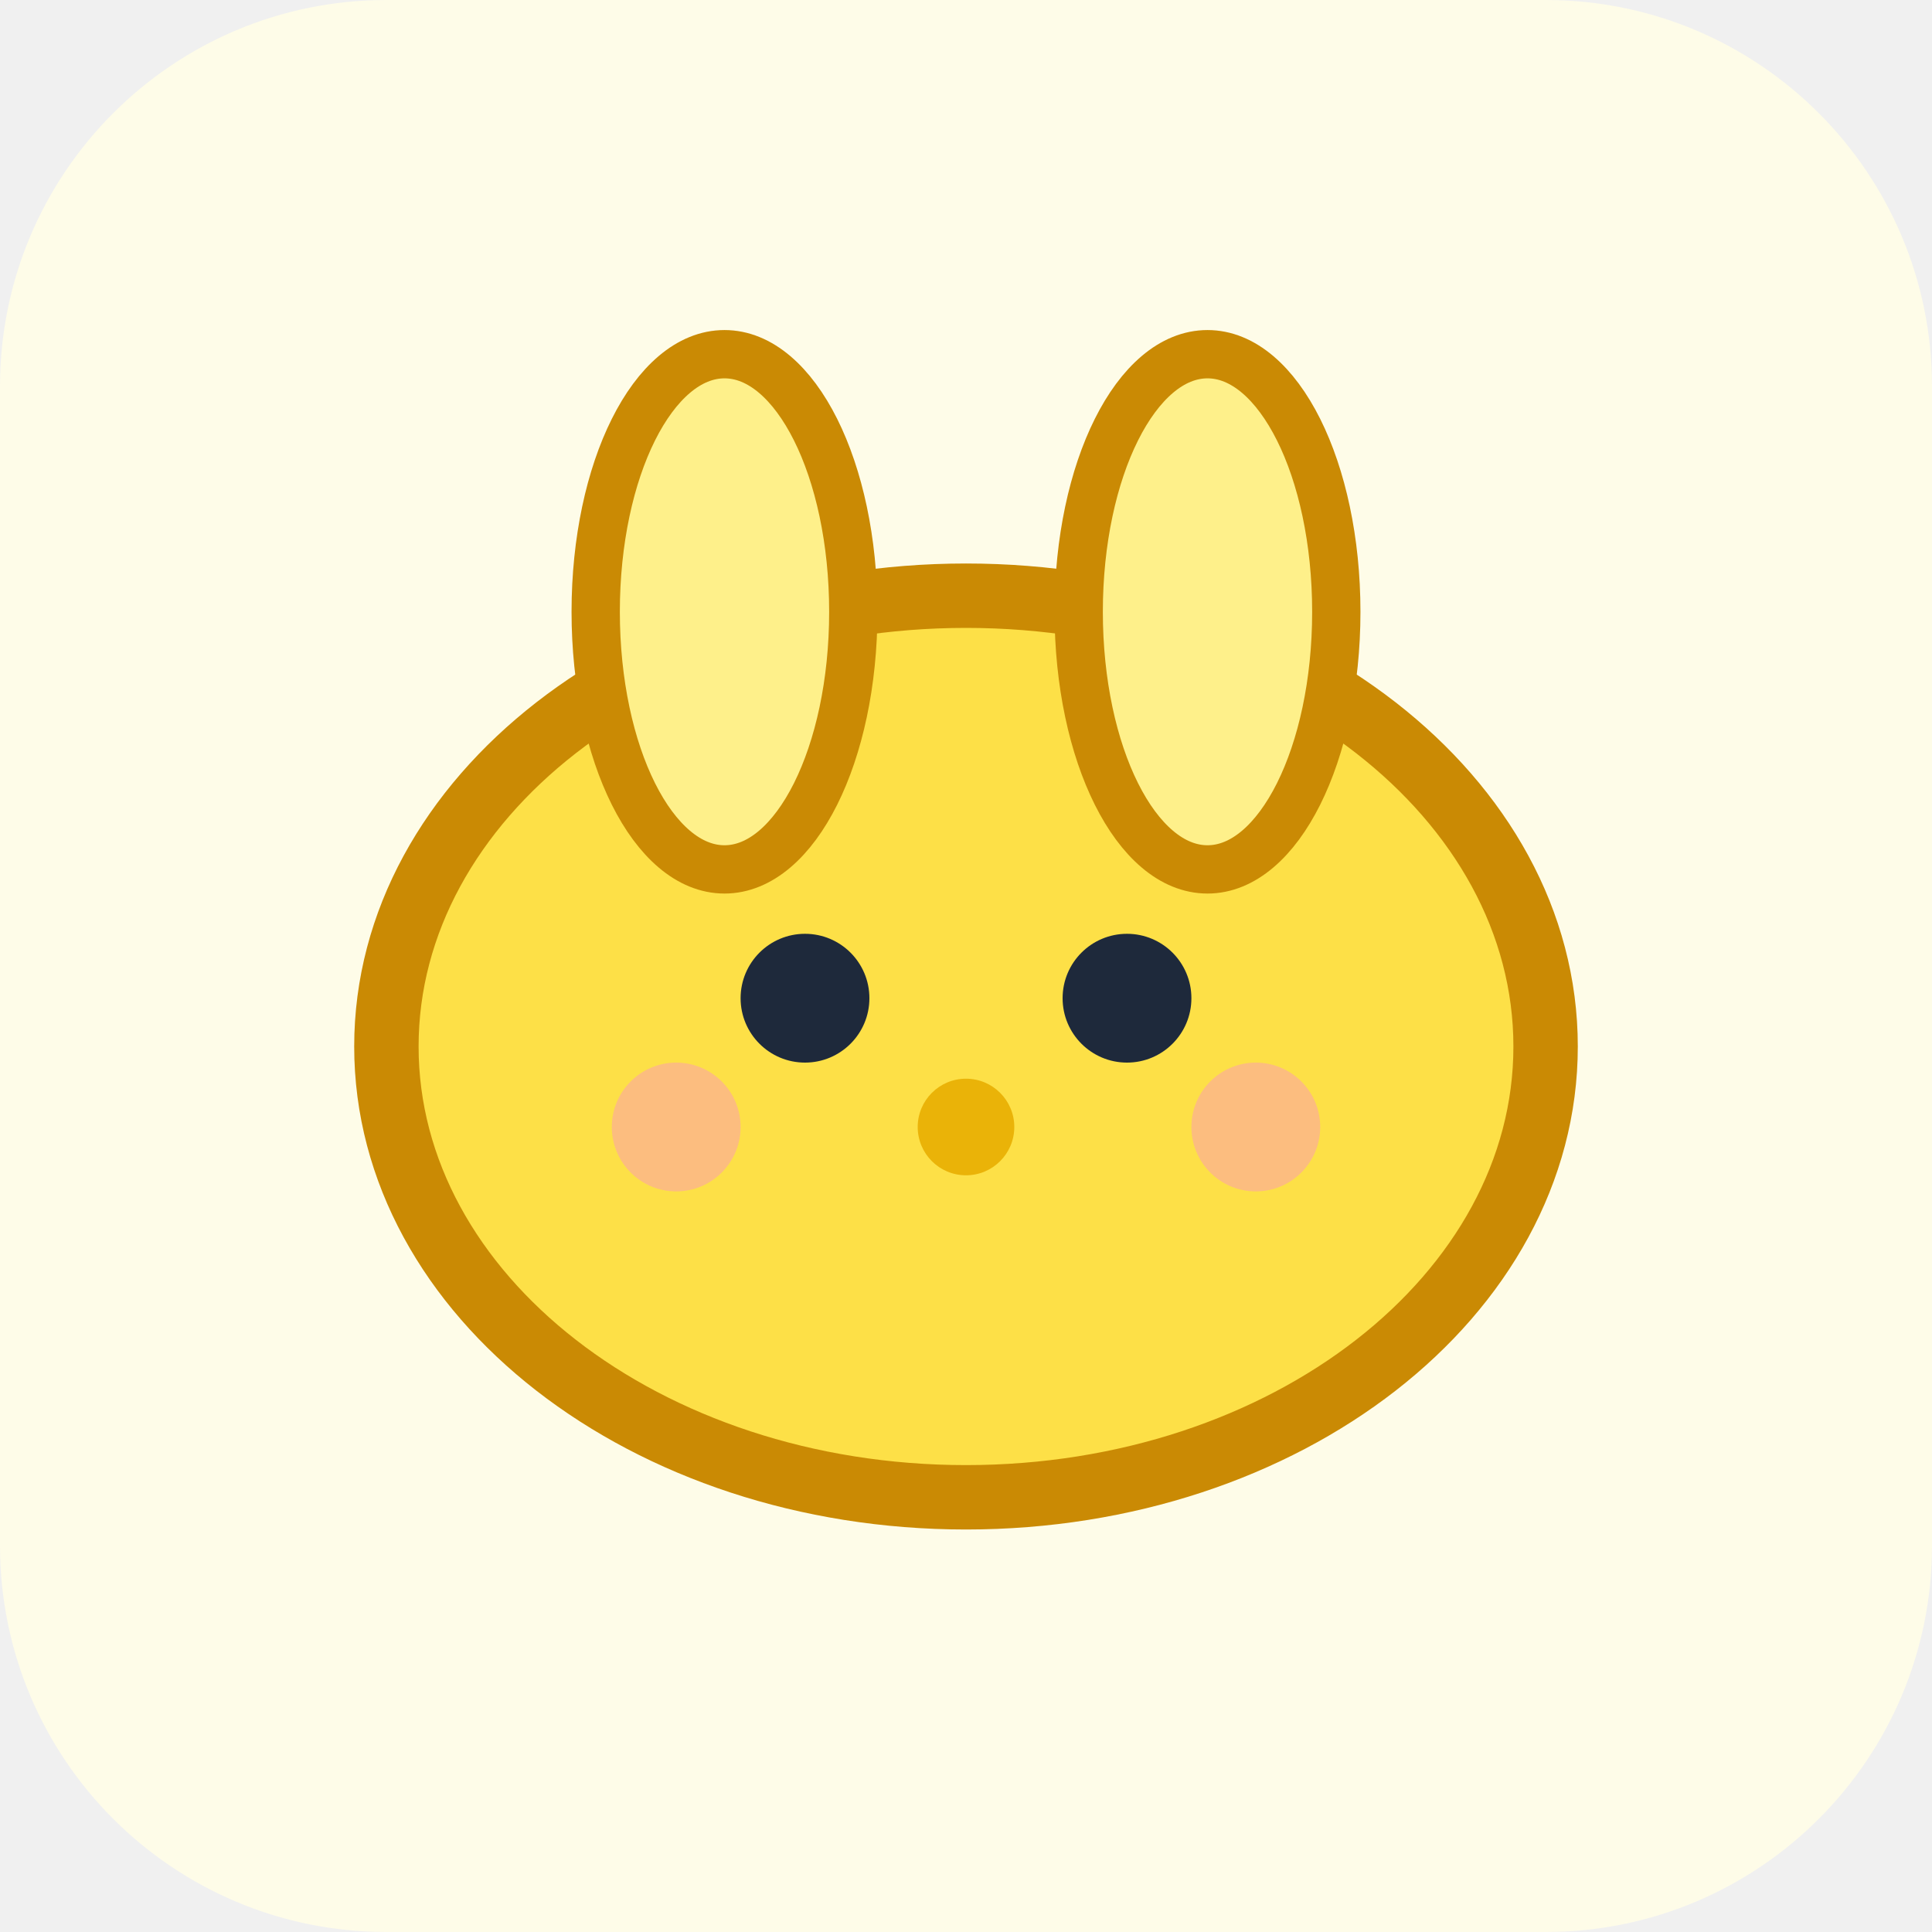
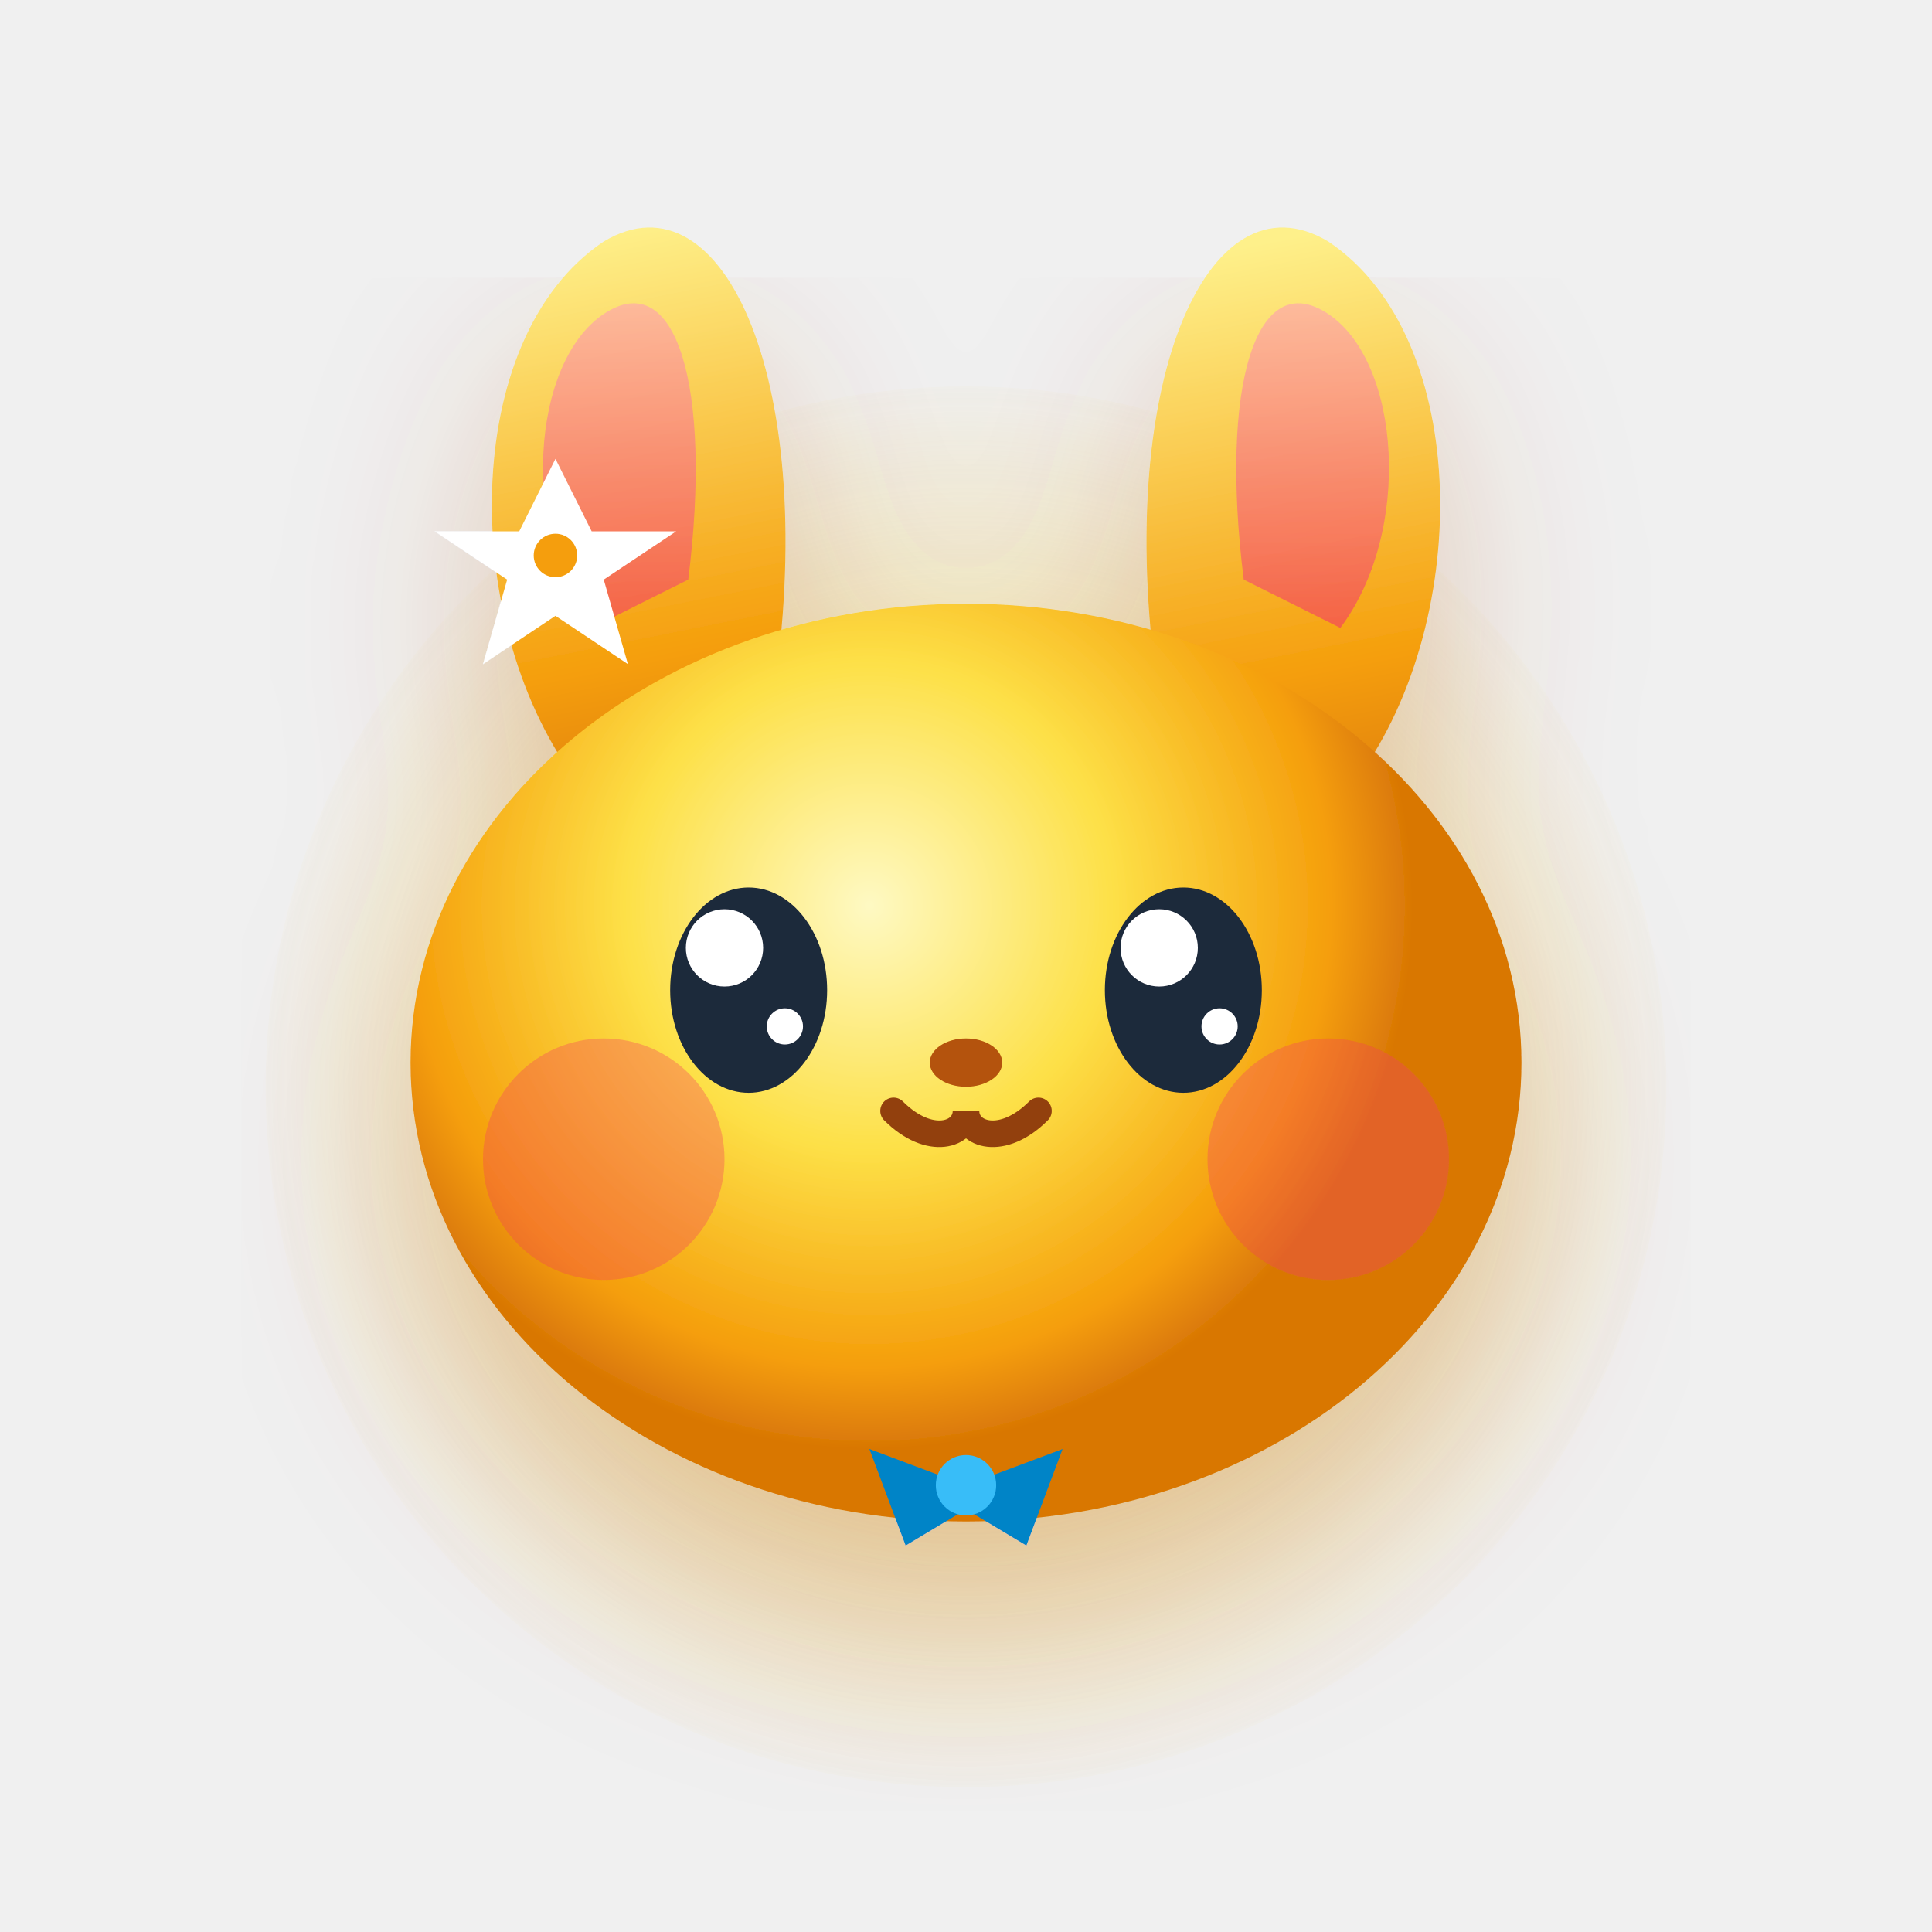
- <svg xmlns="http://www.w3.org/2000/svg" viewBox="0 0 120 120" fill="none">
-   <rect width="120" height="120" rx="24" fill="#FEFCE8" />
-   <ellipse cx="60" cy="65" rx="36" ry="28" fill="#FDE047" stroke="#CA8A04" stroke-width="4" />
-   <ellipse cx="45" cy="38" rx="8" ry="16" fill="#FEF08A" stroke="#CA8A04" stroke-width="3" />
-   <ellipse cx="75" cy="38" rx="8" ry="16" fill="#FEF08A" stroke="#CA8A04" stroke-width="3" />
-   <circle cx="50" cy="62" r="4" fill="#1E293B" />
-   <circle cx="70" cy="62" r="4" fill="#1E293B" />
-   <circle cx="60" cy="70" r="3" fill="#EAB308" />
-   <circle cx="42" cy="70" r="4" fill="#FCA5A5" opacity="0.6" />
-   <circle cx="78" cy="70" r="4" fill="#FCA5A5" opacity="0.6" />
+ <svg xmlns="http://www.w3.org/2000/svg" viewBox="0 0 160 160" fill="none">
+   <defs>
+     <radialGradient id="bun-aura" cx="80" cy="90" r="60" gradientUnits="userSpaceOnUse">
+       <stop offset="0%" stop-color="#FEF08A" stop-opacity="0.8" />
+       <stop offset="50%" stop-color="#FDE047" stop-opacity="0.3" />
+       <stop offset="100%" stop-color="#EAB308" stop-opacity="0" />
+     </radialGradient>
+     <radialGradient id="bun-head" cx="72" cy="75" r="45" gradientUnits="userSpaceOnUse">
+       <stop offset="0%" stop-color="#FEF9C3" />
+       <stop offset="45%" stop-color="#FDE047" />
+       <stop offset="85%" stop-color="#F59E0B" />
+       <stop offset="100%" stop-color="#D97706" />
+     </radialGradient>
+     <linearGradient id="bun-ear-l" x1="45" y1="20" x2="55" y2="70" gradientUnits="userSpaceOnUse">
+       <stop offset="0%" stop-color="#FEF08A" />
+       <stop offset="70%" stop-color="#F59E0B" />
+       <stop offset="100%" stop-color="#D97706" />
+     </linearGradient>
+     <linearGradient id="bun-ear-r" x1="105" y1="20" x2="115" y2="70" gradientUnits="userSpaceOnUse">
+       <stop offset="0%" stop-color="#FEF08A" />
+       <stop offset="70%" stop-color="#F59E0B" />
+       <stop offset="100%" stop-color="#D97706" />
+     </linearGradient>
+     <linearGradient id="bun-inner-ear" x1="0" y1="0" x2="0" y2="1">
+       <stop offset="0%" stop-color="#FDA4AF" />
+       <stop offset="100%" stop-color="#F43F5E" />
+     </linearGradient>
+     <filter id="bun-shadow" x="20" y="15" width="120" height="135" filterUnits="userSpaceOnUse">
+       <feDropShadow dx="0" dy="8" stdDeviation="8" flood-color="#B45309" flood-opacity="0.25" />
+     </filter>
+   </defs>
+   <circle cx="80" cy="90" r="58" fill="url(#bun-aura)" />
+   <g filter="url(#bun-shadow)">
+     <path d="M48 65C38 52 38 28 50 20C60 14 68 32 64 58Z" fill="url(#bun-ear-l)" />
+     <path d="M49 52C43 44 44 30 50 26C56 22 59 32 57 48Z" fill="url(#bun-inner-ear)" opacity="0.65" />
+     <path d="M112 65C122 52 122 28 110 20C100 14 92 32 96 58Z" fill="url(#bun-ear-r)" />
+     <path d="M111 52C117 44 116 30 110 26C104 22 101 32 103 48Z" fill="url(#bun-inner-ear)" opacity="0.65" />
+     <ellipse cx="80" cy="88" rx="46" ry="38" fill="url(#bun-head)" />
+     <circle cx="50" cy="96" r="10" fill="#F43F5E" opacity="0.35" />
+     <circle cx="110" cy="96" r="10" fill="#F43F5E" opacity="0.35" />
+     <ellipse cx="62" cy="82" rx="6.5" ry="8.5" fill="#1E293B" />
+     <circle cx="60" cy="78.5" r="3.2" fill="#FFFFFF" />
+     <circle cx="65" cy="85" r="1.5" fill="#FFFFFF" />
+     <ellipse cx="98" cy="82" rx="6.5" ry="8.5" fill="#1E293B" />
+     <circle cx="96" cy="78.5" r="3.2" fill="#FFFFFF" />
+     <circle cx="101" cy="85" r="1.5" fill="#FFFFFF" />
+     <ellipse cx="80" cy="88" rx="3" ry="2" fill="#B45309" />
+     <path d="M74 92C77 95 80 94 80 92C80 94 83 95 86 92" stroke="#92400E" stroke-width="2.2" stroke-linecap="round" />
+     <polygon points="46,38 49,44 56,44 50,48 52,55 46,51 40,55 42,48 36,44 43,44" fill="#FFFFFF" />
+     <circle cx="46" cy="46" r="1.8" fill="#F59E0B" />
+     <path d="M72 120L80 123L88 120L85 128L80 125L75 128Z" fill="#0284C7" />
+     <circle cx="80" cy="123" r="2.5" fill="#38BDF8" />
+   </g>
</svg>
